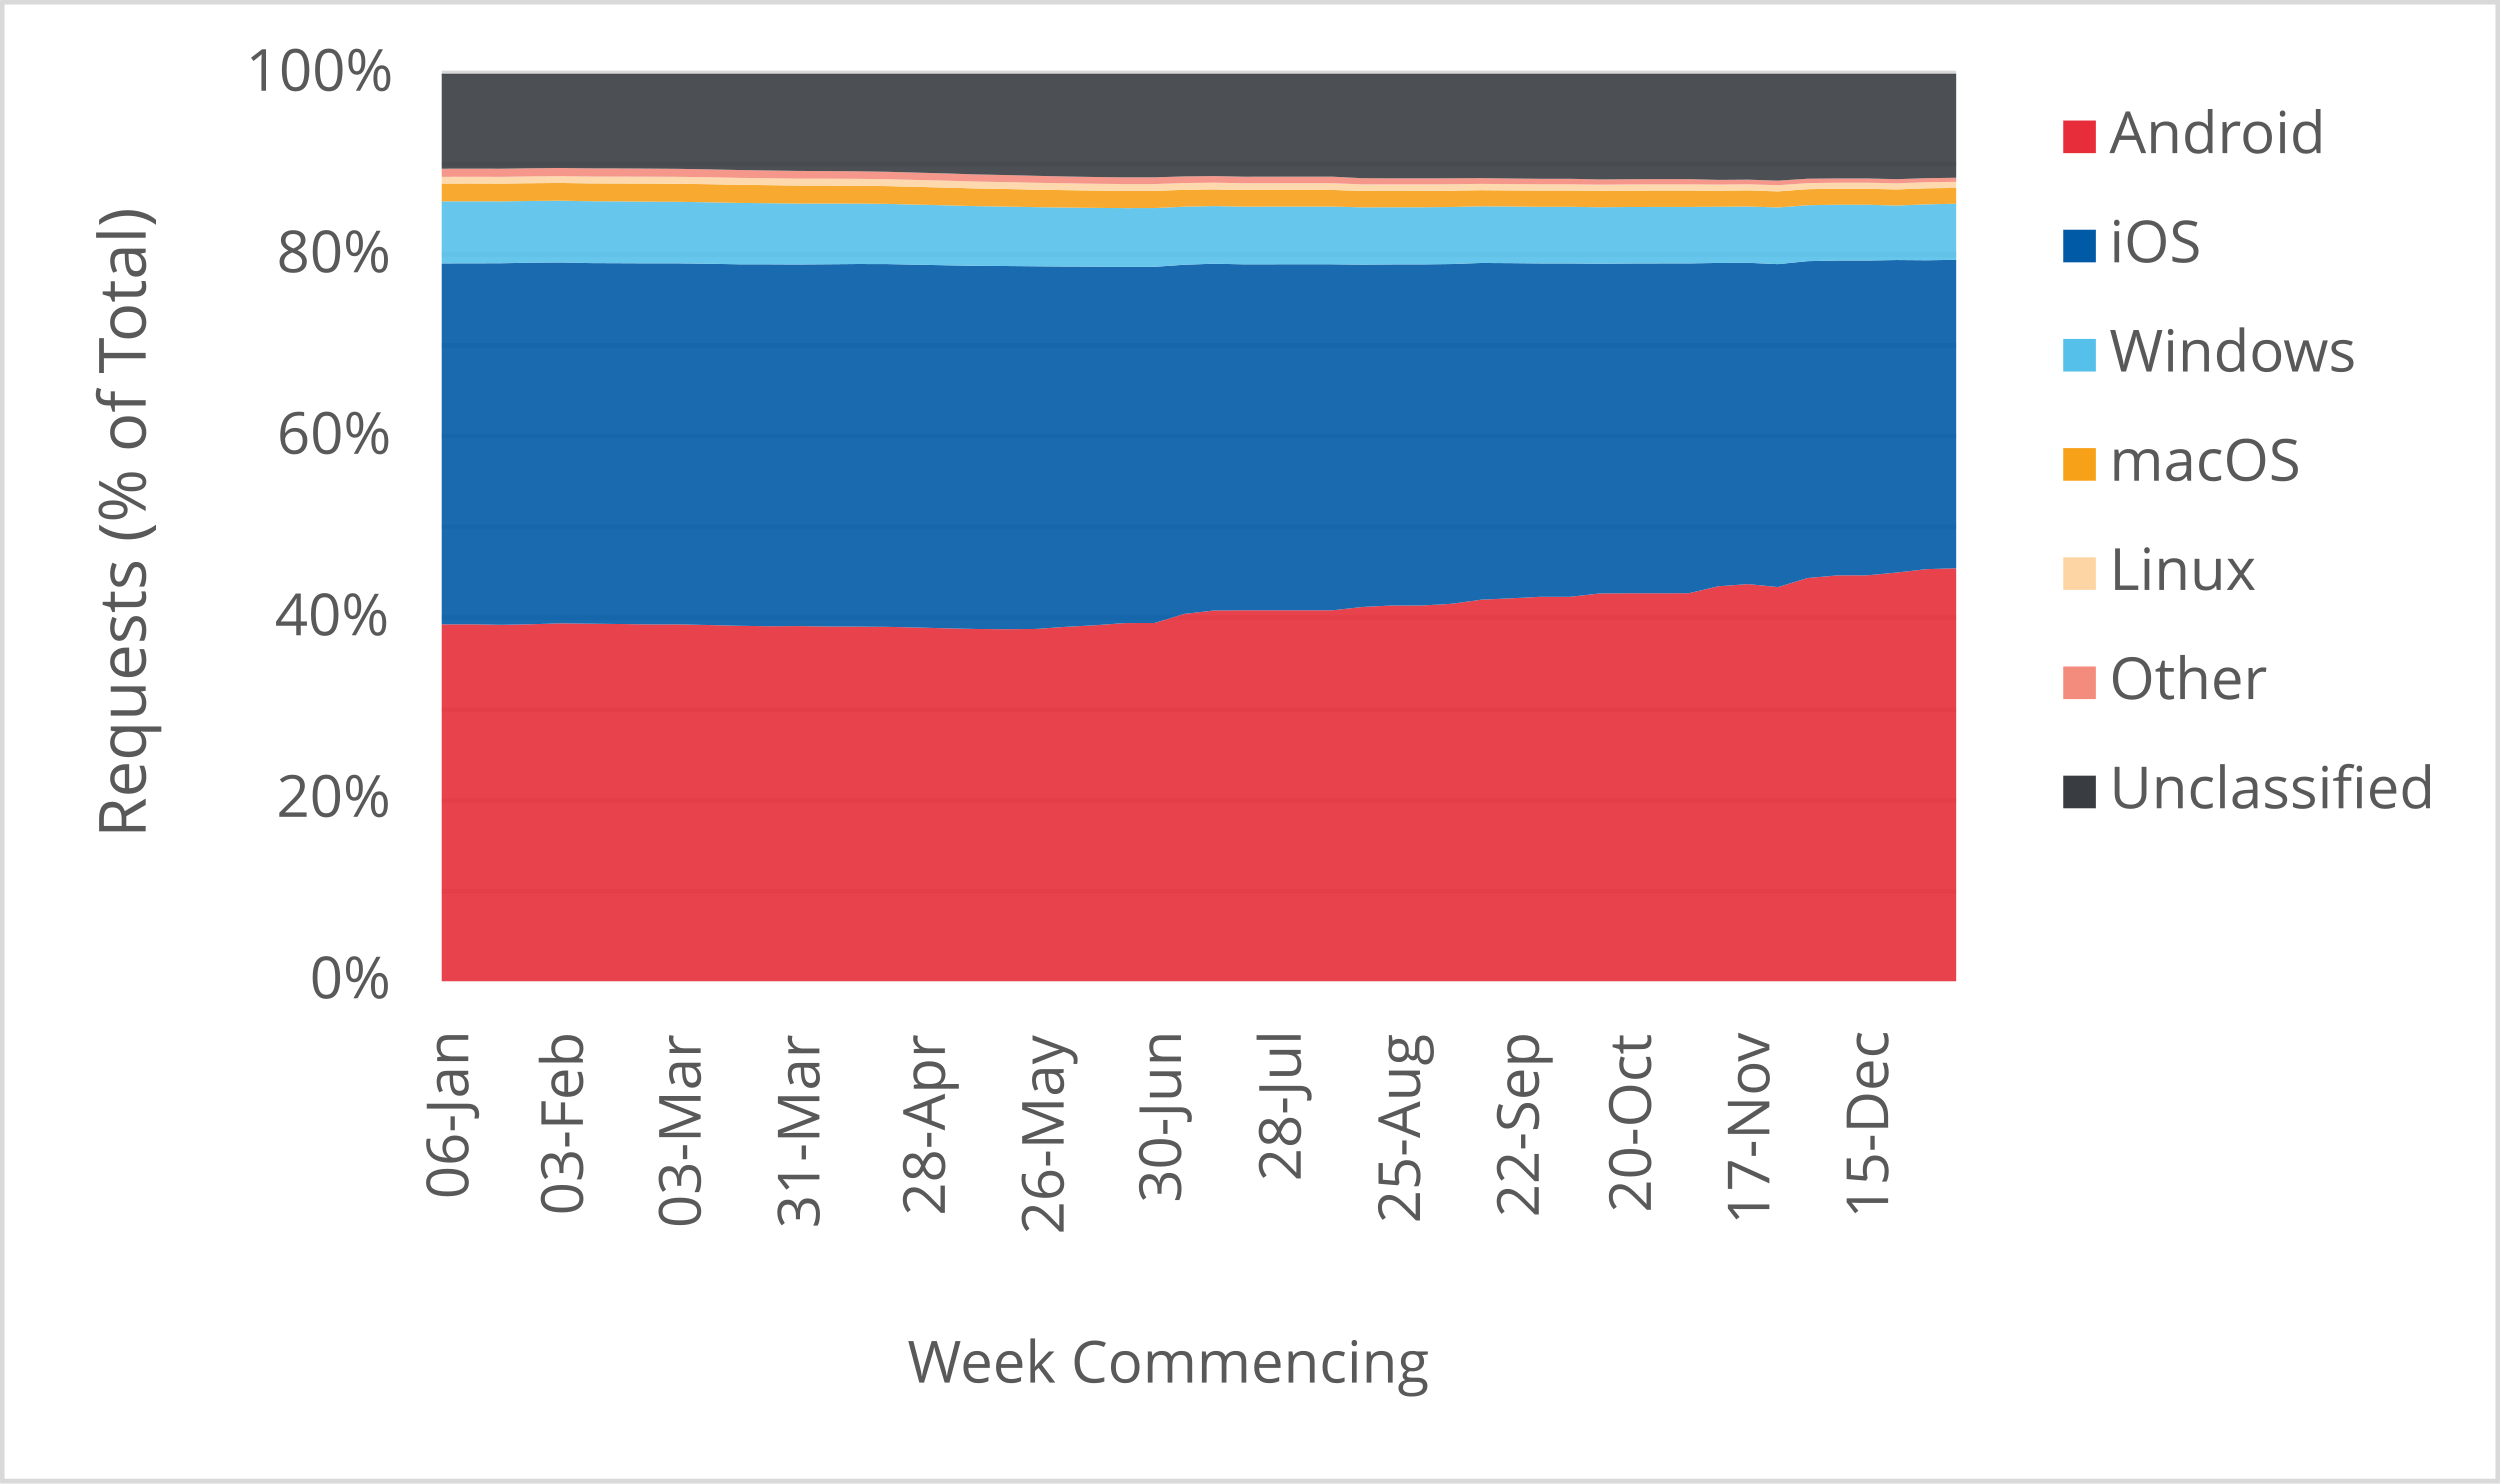
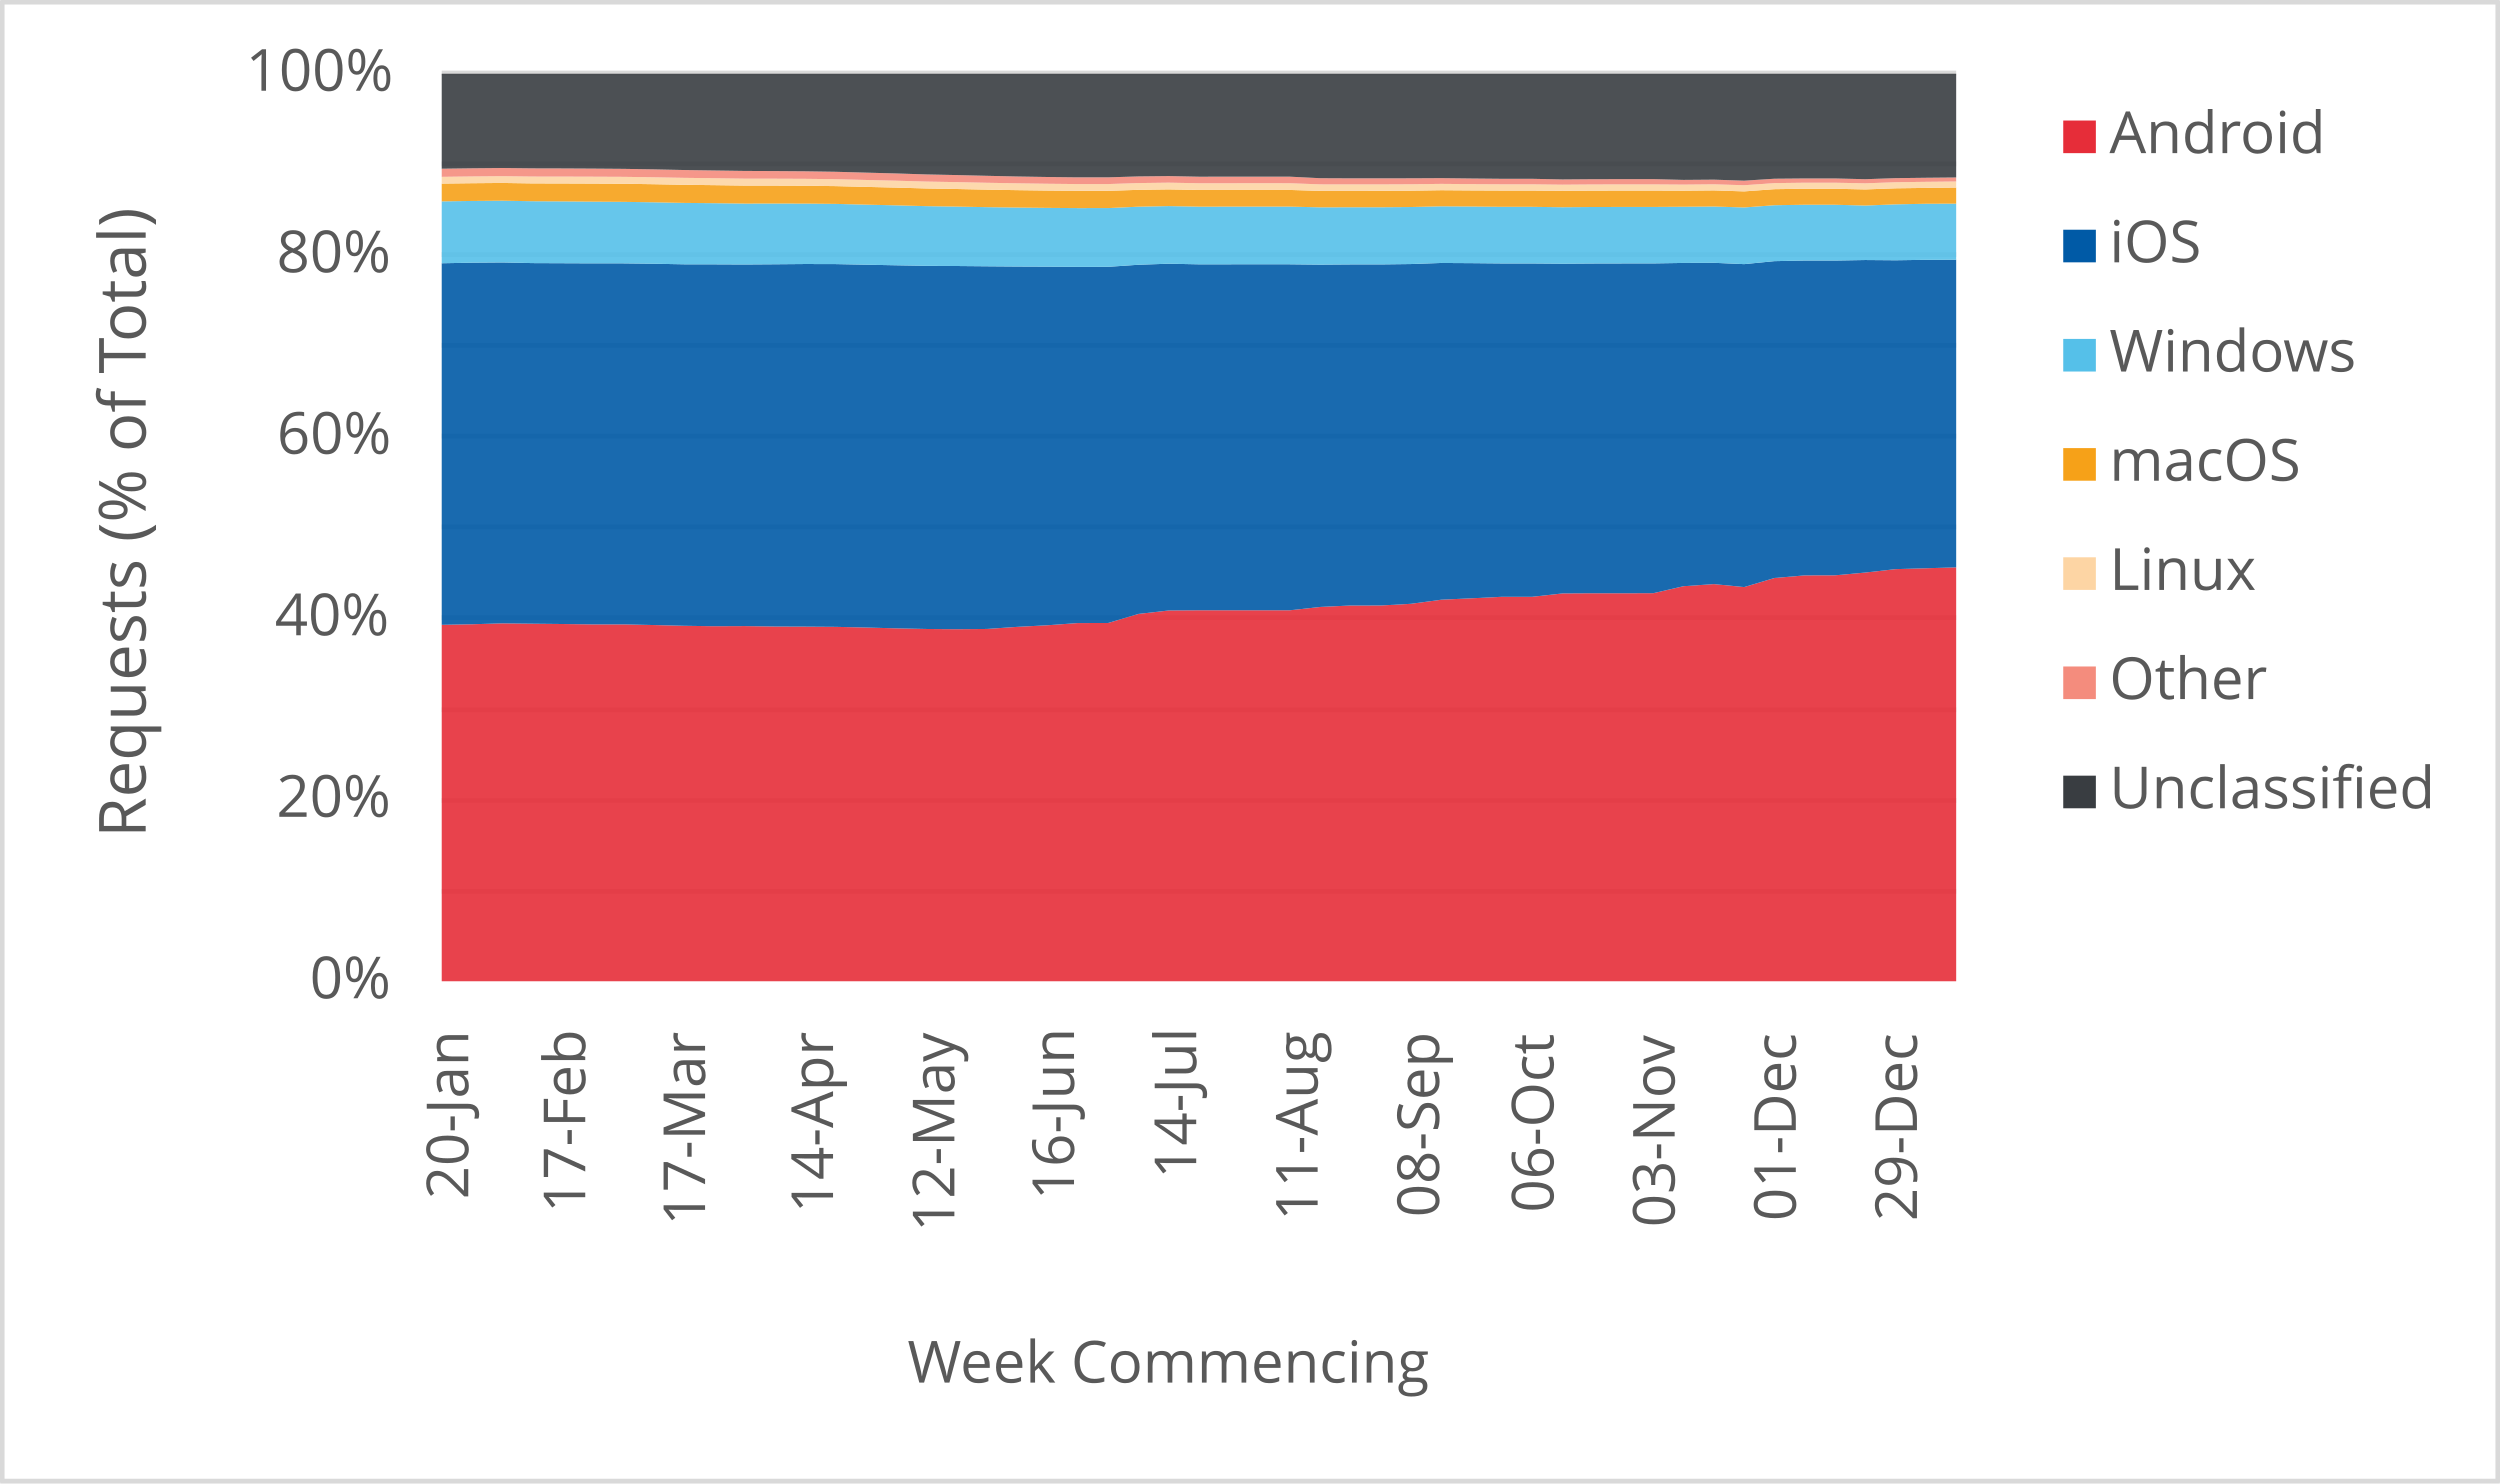
<svg xmlns="http://www.w3.org/2000/svg" width="1763" height="1046" xml:space="preserve" overflow="hidden">
  <defs>
    <clipPath id="clip0">
      <rect x="2917" y="346" width="1763" height="1046" />
    </clipPath>
  </defs>
  <g clip-path="url(#clip0)" transform="translate(-2917 -346)">
    <rect x="2918" y="347" width="1760" height="1043" fill="#FFFFFF" />
    <g>
      <path d="    M3228.5 974.532 4296.5 974.532    M3228.5 910.53 4296.5 910.53    M3228.5 846.528 4296.5 846.528    M3228.5 781.526 4296.5 781.526    M3228.5 717.524 4296.5 717.524    M3228.5 653.522 4296.5 653.522    M3228.5 589.52 4296.5 589.52    M3228.5 525.517 4296.5 525.517    M3228.5 461.515 4296.5 461.515    M3228.5 397.5 4296.5 397.5" stroke="#D9D9D9" stroke-width="3.438" stroke-linejoin="round" stroke-miterlimit="10" fill="none" />
    </g>
    <g>
      <path d="M 1038.5 4296.5 1038.5" stroke="#D9D9D9" stroke-width="3.438" stroke-linejoin="round" stroke-miterlimit="10" fill="none" fill-rule="evenodd" />
    </g>
    <g>
-       <text fill="#595959" font-family="Verdana,Open Sans,DejaVu Sans,sans-serif" font-weight="400" font-size="41" transform="matrix(6.12323e-17 -1 1 6.12323e-17 3247.218 1191.651)">06-Jan</text>
+       <text fill="#595959" font-family="Verdana,Open Sans,DejaVu Sans,sans-serif" font-weight="400" font-size="41" transform="matrix(6.12323e-17 -1 1 6.12323e-17 3247.218 1191.691)">20-Jan</text>
    </g>
    <g>
-       <text fill="#595959" font-family="Verdana,Open Sans,DejaVu Sans,sans-serif" font-weight="400" font-size="41" transform="matrix(6.12323e-17 -1 1 6.12323e-17 3328.04 1203.042)">03-Feb</text>
+       <text fill="#595959" font-family="Verdana,Open Sans,DejaVu Sans,sans-serif" font-weight="400" font-size="41" transform="matrix(6.12323e-17 -1 1 6.12323e-17 3329.715 1201.32)">17-Feb</text>
    </g>
    <g>
-       <text fill="#595959" font-family="Verdana,Open Sans,DejaVu Sans,sans-serif" font-weight="400" font-size="41" transform="matrix(6.12323e-17 -1 1 6.12323e-17 3411.094 1212.011)">03-Mar</text>
+       <text fill="#595959" font-family="Verdana,Open Sans,DejaVu Sans,sans-serif" font-weight="400" font-size="41" transform="matrix(6.12323e-17 -1 1 6.12323e-17 3414.214 1210.289)">17-Mar</text>
    </g>
    <g>
-       <text fill="#595959" font-family="Verdana,Open Sans,DejaVu Sans,sans-serif" font-weight="400" font-size="41" transform="matrix(6.12323e-17 -1 1 6.12323e-17 3494.839 1212.171)">31-Mar</text>
+       <text fill="#595959" font-family="Verdana,Open Sans,DejaVu Sans,sans-serif" font-weight="400" font-size="41" transform="matrix(6.12323e-17 -1 1 6.12323e-17 3504.459 1201.541)">14-Apr</text>
    </g>
    <g>
-       <text fill="#595959" font-family="Verdana,Open Sans,DejaVu Sans,sans-serif" font-weight="400" font-size="41" transform="matrix(6.12323e-17 -1 1 6.12323e-17 3583.328 1203.302)">28-Apr</text>
+       <text fill="#595959" font-family="Verdana,Open Sans,DejaVu Sans,sans-serif" font-weight="400" font-size="41" transform="matrix(6.12323e-17 -1 1 6.12323e-17 3590.029 1214.753)">12-May</text>
    </g>
    <g>
-       <text fill="#595959" font-family="Verdana,Open Sans,DejaVu Sans,sans-serif" font-weight="400" font-size="41" transform="matrix(6.12323e-17 -1 1 6.12323e-17 3667.093 1216.515)">26-May</text>
+       <text fill="#595959" font-family="Verdana,Open Sans,DejaVu Sans,sans-serif" font-weight="400" font-size="41" transform="matrix(6.12323e-17 -1 1 6.12323e-17 3674.398 1192.291)">16-Jun</text>
    </g>
    <g>
-       <text fill="#595959" font-family="Verdana,Open Sans,DejaVu Sans,sans-serif" font-weight="400" font-size="41" transform="matrix(6.12323e-17 -1 1 6.12323e-17 3749.806 1194.173)">30-Jun</text>
+       <text fill="#595959" font-family="Verdana,Open Sans,DejaVu Sans,sans-serif" font-weight="400" font-size="41" transform="matrix(6.12323e-17 -1 1 6.12323e-17 3760.569 1177.277)">14-Jul</text>
    </g>
    <g>
-       <text fill="#595959" font-family="Verdana,Open Sans,DejaVu Sans,sans-serif" font-weight="400" font-size="41" transform="matrix(6.12323e-17 -1 1 6.12323e-17 3834.282 1179.039)">28-Jul</text>
+       <text fill="#595959" font-family="Verdana,Open Sans,DejaVu Sans,sans-serif" font-weight="400" font-size="41" transform="matrix(6.12323e-17 -1 1 6.12323e-17 3846.199 1206.906)">11-Aug</text>
    </g>
    <g>
-       <text fill="#595959" font-family="Verdana,Open Sans,DejaVu Sans,sans-serif" font-weight="400" font-size="41" transform="matrix(6.12323e-17 -1 1 6.12323e-17 3918.387 1208.667)">25-Aug</text>
+       <text fill="#595959" font-family="Verdana,Open Sans,DejaVu Sans,sans-serif" font-weight="400" font-size="41" transform="matrix(6.12323e-17 -1 1 6.12323e-17 3931.809 1204.383)">08-Sep</text>
    </g>
    <g>
-       <text fill="#595959" font-family="Verdana,Open Sans,DejaVu Sans,sans-serif" font-weight="400" font-size="41" transform="matrix(6.12323e-17 -1 1 6.12323e-17 4002.152 1204.423)">22-Sep</text>
+       <text fill="#595959" font-family="Verdana,Open Sans,DejaVu Sans,sans-serif" font-weight="400" font-size="41" transform="matrix(6.12323e-17 -1 1 6.12323e-17 4012.525 1201.1)">06-Oct</text>
    </g>
    <g>
-       <text fill="#595959" font-family="Verdana,Open Sans,DejaVu Sans,sans-serif" font-weight="400" font-size="41" transform="matrix(6.12323e-17 -1 1 6.12323e-17 4081.212 1201.14)">20-Oct</text>
+       <text fill="#595959" font-family="Verdana,Open Sans,DejaVu Sans,sans-serif" font-weight="400" font-size="41" transform="matrix(6.12323e-17 -1 1 6.12323e-17 4097.965 1211.43)">03-Nov</text>
    </g>
    <g>
-       <text fill="#595959" font-family="Verdana,Open Sans,DejaVu Sans,sans-serif" font-weight="400" font-size="41" transform="matrix(6.12323e-17 -1 1 6.12323e-17 4164.746 1209.708)">17-Nov</text>
+       <text fill="#595959" font-family="Verdana,Open Sans,DejaVu Sans,sans-serif" font-weight="400" font-size="41" transform="matrix(6.12323e-17 -1 1 6.12323e-17 4183.405 1207.086)">01-Dec</text>
    </g>
    <g>
-       <text fill="#595959" font-family="Verdana,Open Sans,DejaVu Sans,sans-serif" font-weight="400" font-size="41" transform="matrix(6.12323e-17 -1 1 6.12323e-17 4248.511 1205.364)">15-Dec</text>
+       <text fill="#595959" font-family="Verdana,Open Sans,DejaVu Sans,sans-serif" font-weight="400" font-size="41" transform="matrix(6.12323e-17 -1 1 6.12323e-17 4268.825 1207.126)">29-Dec</text>
    </g>
    <g>
      <text fill="#595959" font-family="Verdana,Open Sans,DejaVu Sans,sans-serif" font-weight="400" font-size="41" transform="matrix(1 0 0 1 3135.448 1050)">0%</text>
    </g>
    <g>
      <text fill="#595959" font-family="Verdana,Open Sans,DejaVu Sans,sans-serif" font-weight="400" font-size="41" transform="matrix(1 0 0 1 3111.965 922)">20%</text>
    </g>
    <g>
      <text fill="#595959" font-family="Verdana,Open Sans,DejaVu Sans,sans-serif" font-weight="400" font-size="41" transform="matrix(1 0 0 1 3110.824 794)">40%</text>
    </g>
    <g>
      <text fill="#595959" font-family="Verdana,Open Sans,DejaVu Sans,sans-serif" font-weight="400" font-size="41" transform="matrix(1 0 0 1 3112.306 666)">60%</text>
    </g>
    <g>
      <text fill="#595959" font-family="Verdana,Open Sans,DejaVu Sans,sans-serif" font-weight="400" font-size="41" transform="matrix(1 0 0 1 3112.045 538)">80%</text>
    </g>
    <g>
      <text fill="#595959" font-family="Verdana,Open Sans,DejaVu Sans,sans-serif" font-weight="400" font-size="41" transform="matrix(1 0 0 1 3090.284 410)">100%</text>
    </g>
    <g>
      <text fill="#595959" font-family="Verdana,Open Sans,DejaVu Sans,sans-serif" font-weight="400" font-size="41" transform="matrix(1 0 0 1 3556.971 1321)">Week Commencing</text>
    </g>
    <g>
      <text fill="#595959" font-family="Verdana,Open Sans,DejaVu Sans,sans-serif" font-weight="400" font-size="46" transform="matrix(6.12323e-17 -1 1 6.12323e-17 3019.73 936.7666)">Requests (% of Total)</text>
    </g>
    <rect x="2918.5" y="347.5" width="1760" height="1043" stroke="#D9D9D9" stroke-width="3.438" stroke-linejoin="round" stroke-miterlimit="10" fill="none" />
    <g>
-       <path d="M3228.5 1038 3249.441 1038 3270.382 1038 3291.324 1038 3312.265 1038 3333.206 1038 3354.147 1038 3375.088 1038 3396.029 1038 3416.971 1038 3437.912 1038 3458.853 1038 3479.794 1038 3500.735 1038 3521.676 1038 3542.618 1038 3563.559 1038 3584.5 1038 3605.441 1038 3626.382 1038 3647.324 1038 3668.265 1038 3689.206 1038 3710.147 1038 3731.088 1038 3752.029 1038 3772.971 1038 3793.912 1038 3814.853 1038 3835.794 1038 3856.735 1038 3877.676 1038 3898.618 1038 3919.559 1038 3940.5 1038 3961.441 1038 3982.382 1038 4003.324 1038 4024.265 1038 4045.206 1038 4066.147 1038 4087.088 1038 4108.029 1038 4128.971 1038 4149.912 1038 4170.853 1038 4191.794 1038 4212.735 1038 4233.676 1038 4254.618 1038 4275.559 1038 4296.5 1038 4296.5 746.736 4275.559 747.356 4254.618 749.755 4233.676 751.708 4212.735 751.762 4191.794 753.588 4170.853 760.005 4149.912 757.911 4128.971 759.381 4108.029 764.316 4087.088 764.377 4066.147 764.355 4045.206 764.49 4024.265 766.861 4003.324 766.857 3982.382 767.919 3961.441 768.908 3940.5 771.798 3919.559 772.996 3898.618 773.005 3877.676 774.018 3856.735 776.368 3835.794 776.345 3814.853 776.347 3793.912 776.361 3772.971 776.512 3752.029 778.944 3731.088 785.333 3710.147 785.381 3689.206 786.932 3668.265 788.064 3647.324 789.535 3626.382 789.727 3605.441 789.548 3584.5 789.101 3563.559 788.526 3542.618 788.051 3521.676 787.898 3500.735 787.818 3479.794 787.517 3458.853 787.619 3437.912 787.3 3416.971 786.778 3396.029 786.307 3375.088 786.329 3354.147 786.054 3333.206 785.829 3312.265 785.589 3291.324 786.23 3270.382 786.623 3249.441 786.257 3228.5 786.256 3228.5 1038Z" fill="#e62d39" opacity="0.9" />
+       <path d="M3228.5 1038 3249.86 1038 3271.22 1038 3292.58 1038 3313.94 1038 3335.3 1038 3356.66 1038 3378.02 1038 3399.38 1038 3420.74 1038 3442.1 1038 3463.46 1038 3484.82 1038 3506.18 1038 3527.54 1038 3548.9 1038 3570.26 1038 3591.62 1038 3612.98 1038 3634.34 1038 3655.7 1038 3677.06 1038 3698.42 1038 3719.78 1038 3741.14 1038 3762.5 1038 3783.86 1038 3805.22 1038 3826.58 1038 3847.94 1038 3869.3 1038 3890.66 1038 3912.02 1038 3933.38 1038 3954.74 1038 3976.1 1038 3997.46 1038 4018.82 1038 4040.18 1038 4061.54 1038 4082.9 1038 4104.26 1038 4125.62 1038 4146.98 1038 4168.34 1038 4189.7 1038 4211.06 1038 4232.42 1038 4253.78 1038 4275.14 1038 4296.5 1038 4296.5 746.109 4275.14 746.736 4253.78 747.356 4232.42 749.755 4211.06 751.708 4189.7 751.762 4168.34 753.588 4146.98 760.005 4125.62 757.911 4104.26 759.381 4082.9 764.316 4061.54 764.377 4040.18 764.355 4018.82 764.49 3997.46 766.861 3976.1 766.857 3954.74 767.919 3933.38 768.908 3912.02 771.798 3890.66 772.996 3869.3 773.005 3847.94 774.018 3826.58 776.368 3805.22 776.345 3783.86 776.347 3762.5 776.361 3741.14 776.512 3719.78 778.944 3698.42 785.333 3677.06 785.381 3655.7 786.932 3634.34 788.064 3612.98 789.535 3591.62 789.727 3570.26 789.548 3548.9 789.101 3527.54 788.526 3506.18 788.051 3484.82 787.898 3463.46 787.818 3442.1 787.517 3420.74 787.619 3399.38 787.3 3378.02 786.778 3356.66 786.307 3335.3 786.329 3313.94 786.054 3292.58 785.829 3271.22 785.589 3249.86 786.23 3228.5 786.623 3228.5 1038Z" fill="#e62d39" opacity="0.9" />
    </g>
    <g>
-       <path d="M3228.5 786.256 3249.441 786.257 3270.382 786.623 3291.324 786.23 3312.265 785.589 3333.206 785.829 3354.147 786.054 3375.088 786.329 3396.029 786.307 3416.971 786.778 3437.912 787.3 3458.853 787.619 3479.794 787.517 3500.735 787.818 3521.676 787.898 3542.618 788.051 3563.559 788.526 3584.5 789.101 3605.441 789.548 3626.382 789.727 3647.324 789.535 3668.265 788.064 3689.206 786.932 3710.147 785.381 3731.088 785.333 3752.029 778.944 3772.971 776.512 3793.912 776.361 3814.853 776.347 3835.794 776.345 3856.735 776.368 3877.676 774.018 3898.618 773.005 3919.559 772.996 3940.5 771.798 3961.441 768.908 3982.382 767.919 4003.324 766.857 4024.265 766.861 4045.206 764.49 4066.147 764.355 4087.088 764.377 4108.029 764.316 4128.971 759.381 4149.912 757.911 4170.853 760.005 4191.794 753.588 4212.735 751.762 4233.676 751.708 4254.618 749.755 4275.559 747.356 4296.5 746.736 4296.5 529.219 4275.559 529.545 4254.618 529.367 4233.676 529.745 4212.735 529.727 4191.794 530.163 4170.853 532.265 4149.912 531.327 4128.971 531.417 4108.029 531.757 4087.088 531.771 4066.147 531.822 4045.206 531.985 4024.265 531.794 4003.324 531.786 3982.382 531.573 3961.441 531.439 3940.5 532.203 3919.559 532.471 3898.618 532.475 3877.676 532.642 3856.735 532.382 3835.794 532.376 3814.853 532.384 3793.912 532.401 3772.971 531.965 3752.029 532.707 3731.088 534.165 3710.147 534.181 3689.206 534.061 3668.265 533.965 3647.324 533.787 3626.382 533.587 3605.441 533.469 3584.5 533.077 3563.559 532.663 3542.618 532.235 3521.676 532.182 3500.735 532.368 3479.794 532.52 3458.853 532.424 3437.912 532.384 3416.971 531.992 3396.029 531.725 3375.088 531.72 3354.147 531.628 3333.206 531.534 3312.265 531.073 3291.324 531.25 3270.382 531.651 3249.441 531.706 3228.5 531.741 3228.5 786.256Z" fill="#005aa6" opacity="0.9" />
+       <path d="M3228.5 786.623 3249.86 786.23 3271.22 785.589 3292.58 785.829 3313.94 786.054 3335.3 786.329 3356.66 786.307 3378.02 786.778 3399.38 787.3 3420.74 787.619 3442.1 787.517 3463.46 787.818 3484.82 787.898 3506.18 788.051 3527.54 788.526 3548.9 789.101 3570.26 789.548 3591.62 789.727 3612.98 789.535 3634.34 788.064 3655.7 786.932 3677.06 785.381 3698.42 785.333 3719.78 778.944 3741.14 776.512 3762.5 776.361 3783.86 776.347 3805.22 776.345 3826.58 776.368 3847.94 774.018 3869.3 773.005 3890.66 772.996 3912.02 771.798 3933.38 768.908 3954.74 767.919 3976.1 766.857 3997.46 766.861 4018.82 764.49 4040.18 764.355 4061.54 764.377 4082.9 764.316 4104.26 759.381 4125.62 757.911 4146.98 760.005 4168.34 753.588 4189.7 751.762 4211.06 751.708 4232.42 749.755 4253.78 747.356 4275.14 746.736 4296.5 746.109 4296.5 529.169 4275.14 529.219 4253.78 529.545 4232.42 529.367 4211.06 529.745 4189.7 529.727 4168.34 530.163 4146.98 532.265 4125.62 531.327 4104.26 531.417 4082.9 531.757 4061.54 531.771 4040.18 531.822 4018.82 531.985 3997.46 531.794 3976.1 531.786 3954.74 531.573 3933.38 531.439 3912.02 532.203 3890.66 532.471 3869.3 532.475 3847.94 532.642 3826.58 532.382 3805.22 532.376 3783.86 532.384 3762.5 532.401 3741.14 531.965 3719.78 532.707 3698.42 534.165 3677.06 534.181 3655.7 534.061 3634.34 533.965 3612.98 533.787 3591.62 533.587 3570.26 533.469 3548.9 533.077 3527.54 532.663 3506.18 532.235 3484.82 532.182 3463.46 532.368 3442.1 532.52 3420.74 532.424 3399.38 532.384 3378.02 531.992 3356.66 531.725 3335.3 531.72 3313.94 531.628 3292.58 531.534 3271.22 531.073 3249.86 531.25 3228.5 531.651 3228.5 786.623Z" fill="#005aa6" opacity="0.9" />
    </g>
    <g>
-       <path d="M3228.5 531.741 3249.441 531.706 3270.382 531.651 3291.324 531.25 3312.265 531.073 3333.206 531.534 3354.147 531.628 3375.088 531.72 3396.029 531.725 3416.971 531.992 3437.912 532.384 3458.853 532.424 3479.794 532.52 3500.735 532.368 3521.676 532.182 3542.618 532.235 3563.559 532.663 3584.5 533.077 3605.441 533.469 3626.382 533.587 3647.324 533.787 3668.265 533.965 3689.206 534.061 3710.147 534.181 3731.088 534.165 3752.029 532.707 3772.971 531.965 3793.912 532.401 3814.853 532.384 3835.794 532.376 3856.735 532.382 3877.676 532.642 3898.618 532.475 3919.559 532.471 3940.5 532.203 3961.441 531.439 3982.382 531.573 4003.324 531.786 4024.265 531.794 4045.206 531.985 4066.147 531.822 4087.088 531.771 4108.029 531.757 4128.971 531.417 4149.912 531.327 4170.853 532.265 4191.794 530.163 4212.735 529.727 4233.676 529.745 4254.618 529.367 4275.559 529.545 4296.5 529.219 4296.5 489.684 4275.559 490.107 4254.618 490.949 4233.676 490.394 4212.735 490.385 4191.794 490.719 4170.853 492.305 4149.912 491.641 4128.971 491.785 4108.029 491.93 4087.088 491.939 4066.147 491.977 4045.206 492.151 4024.265 491.856 4003.324 491.851 3982.382 491.632 3961.441 491.498 3940.5 491.99 3919.559 492.166 3898.618 492.169 3877.676 492.217 3856.735 491.712 3835.794 491.708 3814.853 491.713 3793.912 491.728 3772.971 491.331 3752.029 491.761 3731.088 492.742 3710.147 492.755 3689.206 492.592 3668.265 492.359 3647.324 492.089 3626.382 491.692 3605.441 491.373 3584.5 490.809 3563.559 490.311 3542.618 489.779 3521.676 489.562 3500.735 489.54 3479.794 489.56 3458.853 489.293 3437.912 489.083 3416.971 488.663 3396.029 488.343 3375.088 488.2 3354.147 488.02 3333.206 487.903 3312.265 487.522 3291.324 487.707 3270.382 488.012 3249.441 487.964 3228.5 487.989 3228.5 531.741Z" fill="#55c0e9" opacity="0.9" />
+       <path d="M3228.5 531.651 3249.86 531.25 3271.22 531.073 3292.58 531.534 3313.94 531.628 3335.3 531.72 3356.66 531.725 3378.02 531.992 3399.38 532.384 3420.74 532.424 3442.1 532.52 3463.46 532.368 3484.82 532.182 3506.18 532.235 3527.54 532.663 3548.9 533.077 3570.26 533.469 3591.62 533.587 3612.98 533.787 3634.34 533.965 3655.7 534.061 3677.06 534.181 3698.42 534.165 3719.78 532.707 3741.14 531.965 3762.5 532.401 3783.86 532.384 3805.22 532.376 3826.58 532.382 3847.94 532.642 3869.3 532.475 3890.66 532.471 3912.02 532.203 3933.38 531.439 3954.74 531.573 3976.1 531.786 3997.46 531.794 4018.82 531.985 4040.18 531.822 4061.54 531.771 4082.9 531.757 4104.26 531.417 4125.62 531.327 4146.98 532.265 4168.34 530.163 4189.7 529.727 4211.06 529.745 4232.42 529.367 4253.78 529.545 4275.14 529.219 4296.5 529.169 4296.5 489.603 4275.14 489.684 4253.78 490.107 4232.42 490.949 4211.06 490.394 4189.7 490.385 4168.34 490.719 4146.98 492.305 4125.62 491.641 4104.26 491.785 4082.9 491.93 4061.54 491.939 4040.18 491.977 4018.82 492.151 3997.46 491.856 3976.1 491.851 3954.74 491.632 3933.38 491.498 3912.02 491.99 3890.66 492.166 3869.3 492.169 3847.94 492.217 3826.58 491.712 3805.22 491.708 3783.86 491.713 3762.5 491.728 3741.14 491.331 3719.78 491.761 3698.42 492.742 3677.06 492.755 3655.7 492.592 3634.34 492.359 3612.98 492.089 3591.62 491.692 3570.26 491.373 3548.9 490.809 3527.54 490.311 3506.18 489.779 3484.82 489.562 3463.46 489.54 3442.1 489.56 3420.74 489.293 3399.38 489.083 3378.02 488.663 3356.66 488.343 3335.3 488.2 3313.94 488.02 3292.58 487.903 3271.22 487.522 3249.86 487.707 3228.5 488.012 3228.5 531.651Z" fill="#55c0e9" opacity="0.9" />
    </g>
    <g>
-       <path d="M3228.5 487.989 3249.441 487.964 3270.382 488.012 3291.324 487.707 3312.265 487.522 3333.206 487.903 3354.147 488.02 3375.088 488.2 3396.029 488.343 3416.971 488.663 3437.912 489.083 3458.853 489.293 3479.794 489.56 3500.735 489.54 3521.676 489.562 3542.618 489.779 3563.559 490.311 3584.5 490.809 3605.441 491.373 3626.382 491.692 3647.324 492.089 3668.265 492.359 3689.206 492.592 3710.147 492.755 3731.088 492.742 3752.029 491.761 3772.971 491.331 3793.912 491.728 3814.853 491.713 3835.794 491.708 3856.735 491.712 3877.676 492.217 3898.618 492.169 3919.559 492.166 3940.5 491.99 3961.441 491.498 3982.382 491.632 4003.324 491.851 4024.265 491.856 4045.206 492.151 4066.147 491.977 4087.088 491.939 4108.029 491.93 4128.971 491.785 4149.912 491.641 4170.853 492.305 4191.794 490.719 4212.735 490.385 4233.676 490.394 4254.618 490.949 4275.559 490.107 4296.5 489.684 4296.5 478.51 4275.559 478.794 4254.618 479.58 4233.676 479.107 4212.735 479.1 4191.794 479.407 4170.853 480.966 4149.912 480.27 4128.971 480.491 4108.029 480.409 4087.088 480.417 4066.147 480.45 4045.206 480.627 4024.265 480.403 4003.324 480.399 3982.382 480.298 3961.441 480.138 3940.5 480.488 3919.559 480.621 3898.618 480.623 3877.676 480.625 3856.735 479.943 3835.794 479.94 3814.853 479.945 3793.912 479.959 3772.971 479.551 3752.029 479.863 3731.088 480.594 3710.147 480.604 3689.206 480.387 3668.265 480.094 3647.324 479.731 3626.382 479.281 3605.441 478.904 3584.5 478.291 3563.559 477.783 3542.618 477.243 3521.676 476.983 3500.735 476.897 3479.794 476.875 3458.853 476.567 3437.912 476.317 3416.971 475.9 3396.029 475.584 3375.088 475.476 3354.147 475.386 3333.206 475.337 3312.265 475.014 3291.324 475.199 3270.382 475.47 3249.441 475.398 3228.5 475.422 3228.5 487.989Z" fill="#f6a118" opacity="0.9" />
+       <path d="M3228.5 488.012 3249.86 487.707 3271.22 487.522 3292.58 487.903 3313.94 488.02 3335.3 488.2 3356.66 488.343 3378.02 488.663 3399.38 489.083 3420.74 489.293 3442.1 489.56 3463.46 489.54 3484.82 489.562 3506.18 489.779 3527.54 490.311 3548.9 490.809 3570.26 491.373 3591.62 491.692 3612.98 492.089 3634.34 492.359 3655.7 492.592 3677.06 492.755 3698.42 492.742 3719.78 491.761 3741.14 491.331 3762.5 491.728 3783.86 491.713 3805.22 491.708 3826.58 491.712 3847.94 492.217 3869.3 492.169 3890.66 492.166 3912.02 491.99 3933.38 491.498 3954.74 491.632 3976.1 491.851 3997.46 491.856 4018.82 492.151 4040.18 491.977 4061.54 491.939 4082.9 491.93 4104.26 491.785 4125.62 491.641 4146.98 492.305 4168.34 490.719 4189.7 490.385 4211.06 490.394 4232.42 490.949 4253.78 490.107 4275.14 489.684 4296.5 489.603 4296.5 478.269 4275.14 478.51 4253.78 478.794 4232.42 479.58 4211.06 479.107 4189.7 479.1 4168.34 479.407 4146.98 480.966 4125.62 480.27 4104.26 480.491 4082.9 480.409 4061.54 480.417 4040.18 480.45 4018.82 480.627 3997.46 480.403 3976.1 480.399 3954.74 480.298 3933.38 480.138 3912.02 480.488 3890.66 480.621 3869.3 480.623 3847.94 480.625 3826.58 479.943 3805.22 479.94 3783.86 479.945 3762.5 479.959 3741.14 479.551 3719.78 479.863 3698.42 480.594 3677.06 480.604 3655.7 480.387 3634.34 480.094 3612.98 479.731 3591.62 479.281 3570.26 478.904 3548.9 478.291 3527.54 477.783 3506.18 477.243 3484.82 476.983 3463.46 476.897 3442.1 476.875 3420.74 476.567 3399.38 476.317 3378.02 475.9 3356.66 475.584 3335.3 475.476 3313.94 475.386 3292.58 475.337 3271.22 475.014 3249.86 475.199 3228.5 475.47 3228.5 488.012Z" fill="#f6a118" opacity="0.9" />
    </g>
    <g>
-       <path d="M3228.5 475.422 3249.441 475.398 3270.382 475.47 3291.324 475.199 3312.265 475.014 3333.206 475.337 3354.147 475.386 3375.088 475.476 3396.029 475.584 3416.971 475.9 3437.912 476.317 3458.853 476.567 3479.794 476.875 3500.735 476.897 3521.676 476.983 3542.618 477.243 3563.559 477.783 3584.5 478.291 3605.441 478.904 3626.382 479.281 3647.324 479.731 3668.265 480.094 3689.206 480.387 3710.147 480.604 3731.088 480.594 3752.029 479.863 3772.971 479.551 3793.912 479.959 3814.853 479.945 3835.794 479.94 3856.735 479.943 3877.676 480.625 3898.618 480.623 3919.559 480.621 3940.5 480.488 3961.441 480.138 3982.382 480.298 4003.324 480.399 4024.265 480.403 4045.206 480.627 4066.147 480.45 4087.088 480.417 4108.029 480.409 4128.971 480.491 4149.912 480.27 4170.853 480.966 4191.794 479.407 4212.735 479.1 4233.676 479.107 4254.618 479.58 4275.559 478.794 4296.5 478.51 4296.5 474.225 4275.559 474.512 4254.618 475.279 4233.676 474.852 4212.735 474.847 4191.794 475.139 4170.853 476.626 4149.912 475.968 4128.971 476.186 4108.029 476.03 4087.088 476.04 4066.147 476.074 4045.206 476.252 4024.265 475.98 4003.324 475.977 3982.382 475.857 3961.441 475.671 3940.5 475.945 3919.559 476.043 3898.618 476.046 3877.676 476.013 3856.735 475.216 3835.794 475.213 3814.853 475.218 3793.912 475.232 3772.971 474.818 3752.029 475.107 3731.088 475.801 3710.147 475.812 3689.206 475.586 3668.265 475.274 3647.324 474.895 3626.382 474.435 3605.441 474.052 3584.5 473.429 3563.559 472.911 3542.618 472.367 3521.676 472.103 3500.735 472.014 3479.794 471.984 3458.853 471.675 3437.912 471.419 3416.971 471.014 3396.029 470.709 3375.088 470.607 3354.147 470.537 3333.206 470.512 3312.265 470.233 3291.324 470.43 3270.382 470.711 3249.441 470.689 3228.5 470.711 3228.5 475.422Z" fill="#fdd5a4" opacity="0.9" />
+       <path d="M3228.5 475.47 3249.86 475.199 3271.22 475.014 3292.58 475.337 3313.94 475.386 3335.3 475.476 3356.66 475.584 3378.02 475.9 3399.38 476.317 3420.74 476.567 3442.1 476.875 3463.46 476.897 3484.82 476.983 3506.18 477.243 3527.54 477.783 3548.9 478.291 3570.26 478.904 3591.62 479.281 3612.98 479.731 3634.34 480.094 3655.7 480.387 3677.06 480.604 3698.42 480.594 3719.78 479.863 3741.14 479.551 3762.5 479.959 3783.86 479.945 3805.22 479.94 3826.58 479.943 3847.94 480.625 3869.3 480.623 3890.66 480.621 3912.02 480.488 3933.38 480.138 3954.74 480.298 3976.1 480.399 3997.46 480.403 4018.82 480.627 4040.18 480.45 4061.54 480.417 4082.9 480.409 4104.26 480.491 4125.62 480.27 4146.98 480.966 4168.34 479.407 4189.7 479.1 4211.06 479.107 4232.42 479.58 4253.78 478.794 4275.14 478.51 4296.5 478.269 4296.5 473.987 4275.14 474.225 4253.78 474.512 4232.42 475.279 4211.06 474.852 4189.7 474.847 4168.34 475.139 4146.98 476.626 4125.62 475.968 4104.26 476.186 4082.9 476.03 4061.54 476.04 4040.18 476.074 4018.82 476.252 3997.46 475.98 3976.1 475.977 3954.74 475.857 3933.38 475.671 3912.02 475.945 3890.66 476.043 3869.3 476.046 3847.94 476.013 3826.58 475.216 3805.22 475.213 3783.86 475.218 3762.5 475.232 3741.14 474.818 3719.78 475.107 3698.42 475.801 3677.06 475.812 3655.7 475.586 3634.34 475.274 3612.98 474.895 3591.62 474.435 3570.26 474.052 3548.9 473.429 3527.54 472.911 3506.18 472.367 3484.82 472.103 3463.46 472.014 3442.1 471.984 3420.74 471.675 3399.38 471.419 3378.02 471.014 3356.66 470.709 3335.3 470.607 3313.94 470.537 3292.58 470.512 3271.22 470.233 3249.86 470.43 3228.5 470.711 3228.5 475.47Z" fill="#fdd5a4" opacity="0.9" />
    </g>
    <g>
-       <path d="M3228.5 470.711 3249.441 470.689 3270.382 470.711 3291.324 470.43 3312.265 470.233 3333.206 470.512 3354.147 470.537 3375.088 470.607 3396.029 470.709 3416.971 471.014 3437.912 471.419 3458.853 471.675 3479.794 471.984 3500.735 472.014 3521.676 472.103 3542.618 472.367 3563.559 472.911 3584.5 473.429 3605.441 474.052 3626.382 474.435 3647.324 474.895 3668.265 475.274 3689.206 475.586 3710.147 475.812 3731.088 475.801 3752.029 475.107 3772.971 474.818 3793.912 475.232 3814.853 475.218 3835.794 475.213 3856.735 475.216 3877.676 476.013 3898.618 476.046 3919.559 476.043 3940.5 475.945 3961.441 475.671 3982.382 475.857 4003.324 475.977 4024.265 475.98 4045.206 476.252 4066.147 476.074 4087.088 476.04 4108.029 476.03 4128.971 476.186 4149.912 475.968 4170.853 476.626 4191.794 475.139 4212.735 474.847 4233.676 474.852 4254.618 475.279 4275.559 474.512 4296.5 474.225 4296.5 471.362 4275.559 471.634 4254.618 472.371 4233.676 471.848 4212.735 471.844 4191.794 472.037 4170.853 473.414 4149.912 472.695 4128.971 472.872 4108.029 472.323 4087.088 472.332 4066.147 472.366 4045.206 472.545 4024.265 472.089 4003.324 472.087 3982.382 471.877 3961.441 471.616 3940.5 471.733 3919.559 471.763 3898.618 471.766 3877.676 471.667 3856.735 470.595 3835.794 470.593 3814.853 470.598 3793.912 470.614 3772.971 470.168 3752.029 470.416 3731.088 471.066 3710.147 471.077 3689.206 470.821 3668.265 470.461 3647.324 469.98 3626.382 469.458 3605.441 469.007 3584.5 468.315 3563.559 467.735 3542.618 467.138 3521.676 466.802 3500.735 466.637 3479.794 466.542 3458.853 466.223 3437.912 465.9 3416.971 465.439 3396.029 465.077 3375.088 464.903 3354.147 464.782 3333.206 464.726 3312.265 464.472 3291.324 464.684 3270.382 464.972 3249.441 464.95 3228.5 464.971 3228.5 470.711Z" fill="#f48c7d" opacity="0.9" />
+       <path d="M3228.5 470.711 3249.86 470.43 3271.22 470.233 3292.58 470.512 3313.94 470.537 3335.3 470.607 3356.66 470.709 3378.02 471.014 3399.38 471.419 3420.74 471.675 3442.1 471.984 3463.46 472.014 3484.82 472.103 3506.18 472.367 3527.54 472.911 3548.9 473.429 3570.26 474.052 3591.62 474.435 3612.98 474.895 3634.34 475.274 3655.7 475.586 3677.06 475.812 3698.42 475.801 3719.78 475.107 3741.14 474.818 3762.5 475.232 3783.86 475.218 3805.22 475.213 3826.58 475.216 3847.94 476.013 3869.3 476.046 3890.66 476.043 3912.02 475.945 3933.38 475.671 3954.74 475.857 3976.1 475.977 3997.46 475.98 4018.82 476.252 4040.18 476.074 4061.54 476.04 4082.9 476.03 4104.26 476.186 4125.62 475.968 4146.98 476.626 4168.34 475.139 4189.7 474.847 4211.06 474.852 4232.42 475.279 4253.78 474.512 4275.14 474.225 4296.5 473.987 4296.5 471.155 4275.14 471.362 4253.78 471.634 4232.42 472.371 4211.06 471.848 4189.7 471.844 4168.34 472.037 4146.98 473.414 4125.62 472.695 4104.26 472.872 4082.9 472.323 4061.54 472.332 4040.18 472.366 4018.82 472.545 3997.46 472.089 3976.1 472.087 3954.74 471.877 3933.38 471.616 3912.02 471.733 3890.66 471.763 3869.3 471.766 3847.94 471.667 3826.58 470.595 3805.22 470.593 3783.86 470.598 3762.5 470.614 3741.14 470.168 3719.78 470.416 3698.42 471.066 3677.06 471.077 3655.7 470.821 3634.34 470.461 3612.98 469.98 3591.62 469.458 3570.26 469.007 3548.9 468.315 3527.54 467.735 3506.18 467.138 3484.82 466.802 3463.46 466.637 3442.1 466.542 3420.74 466.223 3399.38 465.9 3378.02 465.439 3356.66 465.077 3335.3 464.903 3313.94 464.782 3292.58 464.726 3271.22 464.472 3249.86 464.684 3228.5 464.972 3228.5 470.711Z" fill="#f48c7d" opacity="0.9" />
    </g>
    <g>
-       <path d="M3228.5 464.971 3249.441 464.95 3270.382 464.972 3291.324 464.684 3312.265 464.472 3333.206 464.726 3354.147 464.782 3375.088 464.903 3396.029 465.077 3416.971 465.439 3437.912 465.9 3458.853 466.223 3479.794 466.542 3500.735 466.637 3521.676 466.802 3542.618 467.138 3563.559 467.735 3584.5 468.315 3605.441 469.007 3626.382 469.458 3647.324 469.98 3668.265 470.461 3689.206 470.821 3710.147 471.077 3731.088 471.066 3752.029 470.416 3772.971 470.168 3793.912 470.614 3814.853 470.598 3835.794 470.593 3856.735 470.595 3877.676 471.667 3898.618 471.766 3919.559 471.763 3940.5 471.733 3961.441 471.616 3982.382 471.877 4003.324 472.087 4024.265 472.089 4045.206 472.545 4066.147 472.366 4087.088 472.332 4108.029 472.323 4128.971 472.872 4149.912 472.695 4170.853 473.414 4191.794 472.037 4212.735 471.844 4233.676 471.848 4254.618 472.371 4275.559 471.634 4296.5 471.362 4296.5 398 4275.559 398 4254.618 398 4233.676 398 4212.735 398 4191.794 398 4170.853 398 4149.912 398 4128.971 398 4108.029 398 4087.088 398 4066.147 398 4045.206 398 4024.265 398 4003.324 398 3982.382 398 3961.441 398 3940.5 398 3919.559 398 3898.618 398 3877.676 398 3856.735 398 3835.794 398 3814.853 398 3793.912 398 3772.971 398 3752.029 398 3731.088 398 3710.147 398 3689.206 398 3668.265 398 3647.324 398 3626.382 398 3605.441 398 3584.5 398 3563.559 398 3542.618 398 3521.676 398 3500.735 398 3479.794 398 3458.853 398 3437.912 398 3416.971 398 3396.029 398 3375.088 398 3354.147 398 3333.206 398 3312.265 398 3291.324 398 3270.382 398 3249.441 398 3228.5 398 3228.5 464.971Z" fill="#393d41" opacity="0.9" />
+       <path d="M3228.5 464.972 3249.86 464.684 3271.22 464.472 3292.58 464.726 3313.94 464.782 3335.3 464.903 3356.66 465.077 3378.02 465.439 3399.38 465.9 3420.74 466.223 3442.1 466.542 3463.46 466.637 3484.82 466.802 3506.18 467.138 3527.54 467.735 3548.9 468.315 3570.26 469.007 3591.62 469.458 3612.98 469.98 3634.34 470.461 3655.7 470.821 3677.06 471.077 3698.42 471.066 3719.78 470.416 3741.14 470.168 3762.5 470.614 3783.86 470.598 3805.22 470.593 3826.58 470.595 3847.94 471.667 3869.3 471.766 3890.66 471.763 3912.02 471.733 3933.38 471.616 3954.74 471.877 3976.1 472.087 3997.46 472.089 4018.82 472.545 4040.18 472.366 4061.54 472.332 4082.9 472.323 4104.26 472.872 4125.62 472.695 4146.98 473.414 4168.34 472.037 4189.7 471.844 4211.06 471.848 4232.42 472.371 4253.78 471.634 4275.14 471.362 4296.5 471.155 4296.5 398 4275.14 398 4253.78 398 4232.42 398 4211.06 398 4189.7 398 4168.34 398 4146.98 398 4125.62 398 4104.26 398 4082.9 398 4061.54 398 4040.18 398 4018.82 398 3997.46 398 3976.1 398 3954.74 398 3933.38 398 3912.02 398 3890.66 398 3869.3 398 3847.94 398 3826.58 398 3805.22 398 3783.86 398 3762.5 398 3741.14 398 3719.78 398 3698.42 398 3677.06 398 3655.7 398 3634.34 398 3612.98 398 3591.62 398 3570.26 398 3548.9 398 3527.54 398 3506.18 398 3484.82 398 3463.46 398 3442.1 398 3420.74 398 3399.38 398 3378.02 398 3356.66 398 3335.3 398 3313.94 398 3292.58 398 3271.22 398 3249.86 398 3228.5 398 3228.5 464.972Z" fill="#393d41" opacity="0.9" />
    </g>
    <g>
      <rect x="4372" y="431" width="23" height="23" fill="#e62d39" />
    </g>
    <g>
      <text fill="#595959" font-family="Verdana,Open Sans,DejaVu Sans,sans-serif" font-weight="400" font-size="41" transform="matrix(1 0 0 1 4404.56 454)">Android</text>
    </g>
    <g>
      <rect x="4372" y="508" width="23" height="23" fill="#005aa6" />
    </g>
    <g>
      <text fill="#595959" font-family="Verdana,Open Sans,DejaVu Sans,sans-serif" font-weight="400" font-size="41" transform="matrix(1 0 0 1 4404.56 531)">iOS</text>
    </g>
    <g>
      <rect x="4372" y="585" width="23" height="23" fill="#55c0e9" />
    </g>
    <g>
      <text fill="#595959" font-family="Verdana,Open Sans,DejaVu Sans,sans-serif" font-weight="400" font-size="41" transform="matrix(1 0 0 1 4404.56 608)">Windows</text>
    </g>
    <g>
      <rect x="4372" y="662" width="23" height="23" fill="#f6a118" />
    </g>
    <g>
      <text fill="#595959" font-family="Verdana,Open Sans,DejaVu Sans,sans-serif" font-weight="400" font-size="41" transform="matrix(1 0 0 1 4404.56 685)">macOS</text>
    </g>
    <g>
      <rect x="4372" y="739" width="23" height="23" fill="#fdd5a4" />
    </g>
    <g>
      <text fill="#595959" font-family="Verdana,Open Sans,DejaVu Sans,sans-serif" font-weight="400" font-size="41" transform="matrix(1 0 0 1 4404.56 762)">Linux</text>
    </g>
    <g>
      <rect x="4372" y="816" width="23" height="23" fill="#f48c7d" />
    </g>
    <g>
      <text fill="#595959" font-family="Verdana,Open Sans,DejaVu Sans,sans-serif" font-weight="400" font-size="41" transform="matrix(1 0 0 1 4404.56 839)">Other</text>
    </g>
    <g>
      <rect x="4372" y="893" width="23" height="23" fill="#393d41" />
    </g>
    <g>
      <text fill="#595959" font-family="Verdana,Open Sans,DejaVu Sans,sans-serif" font-weight="400" font-size="41" transform="matrix(1 0 0 1 4404.56 916)">Unclassified</text>
    </g>
  </g>
</svg>
